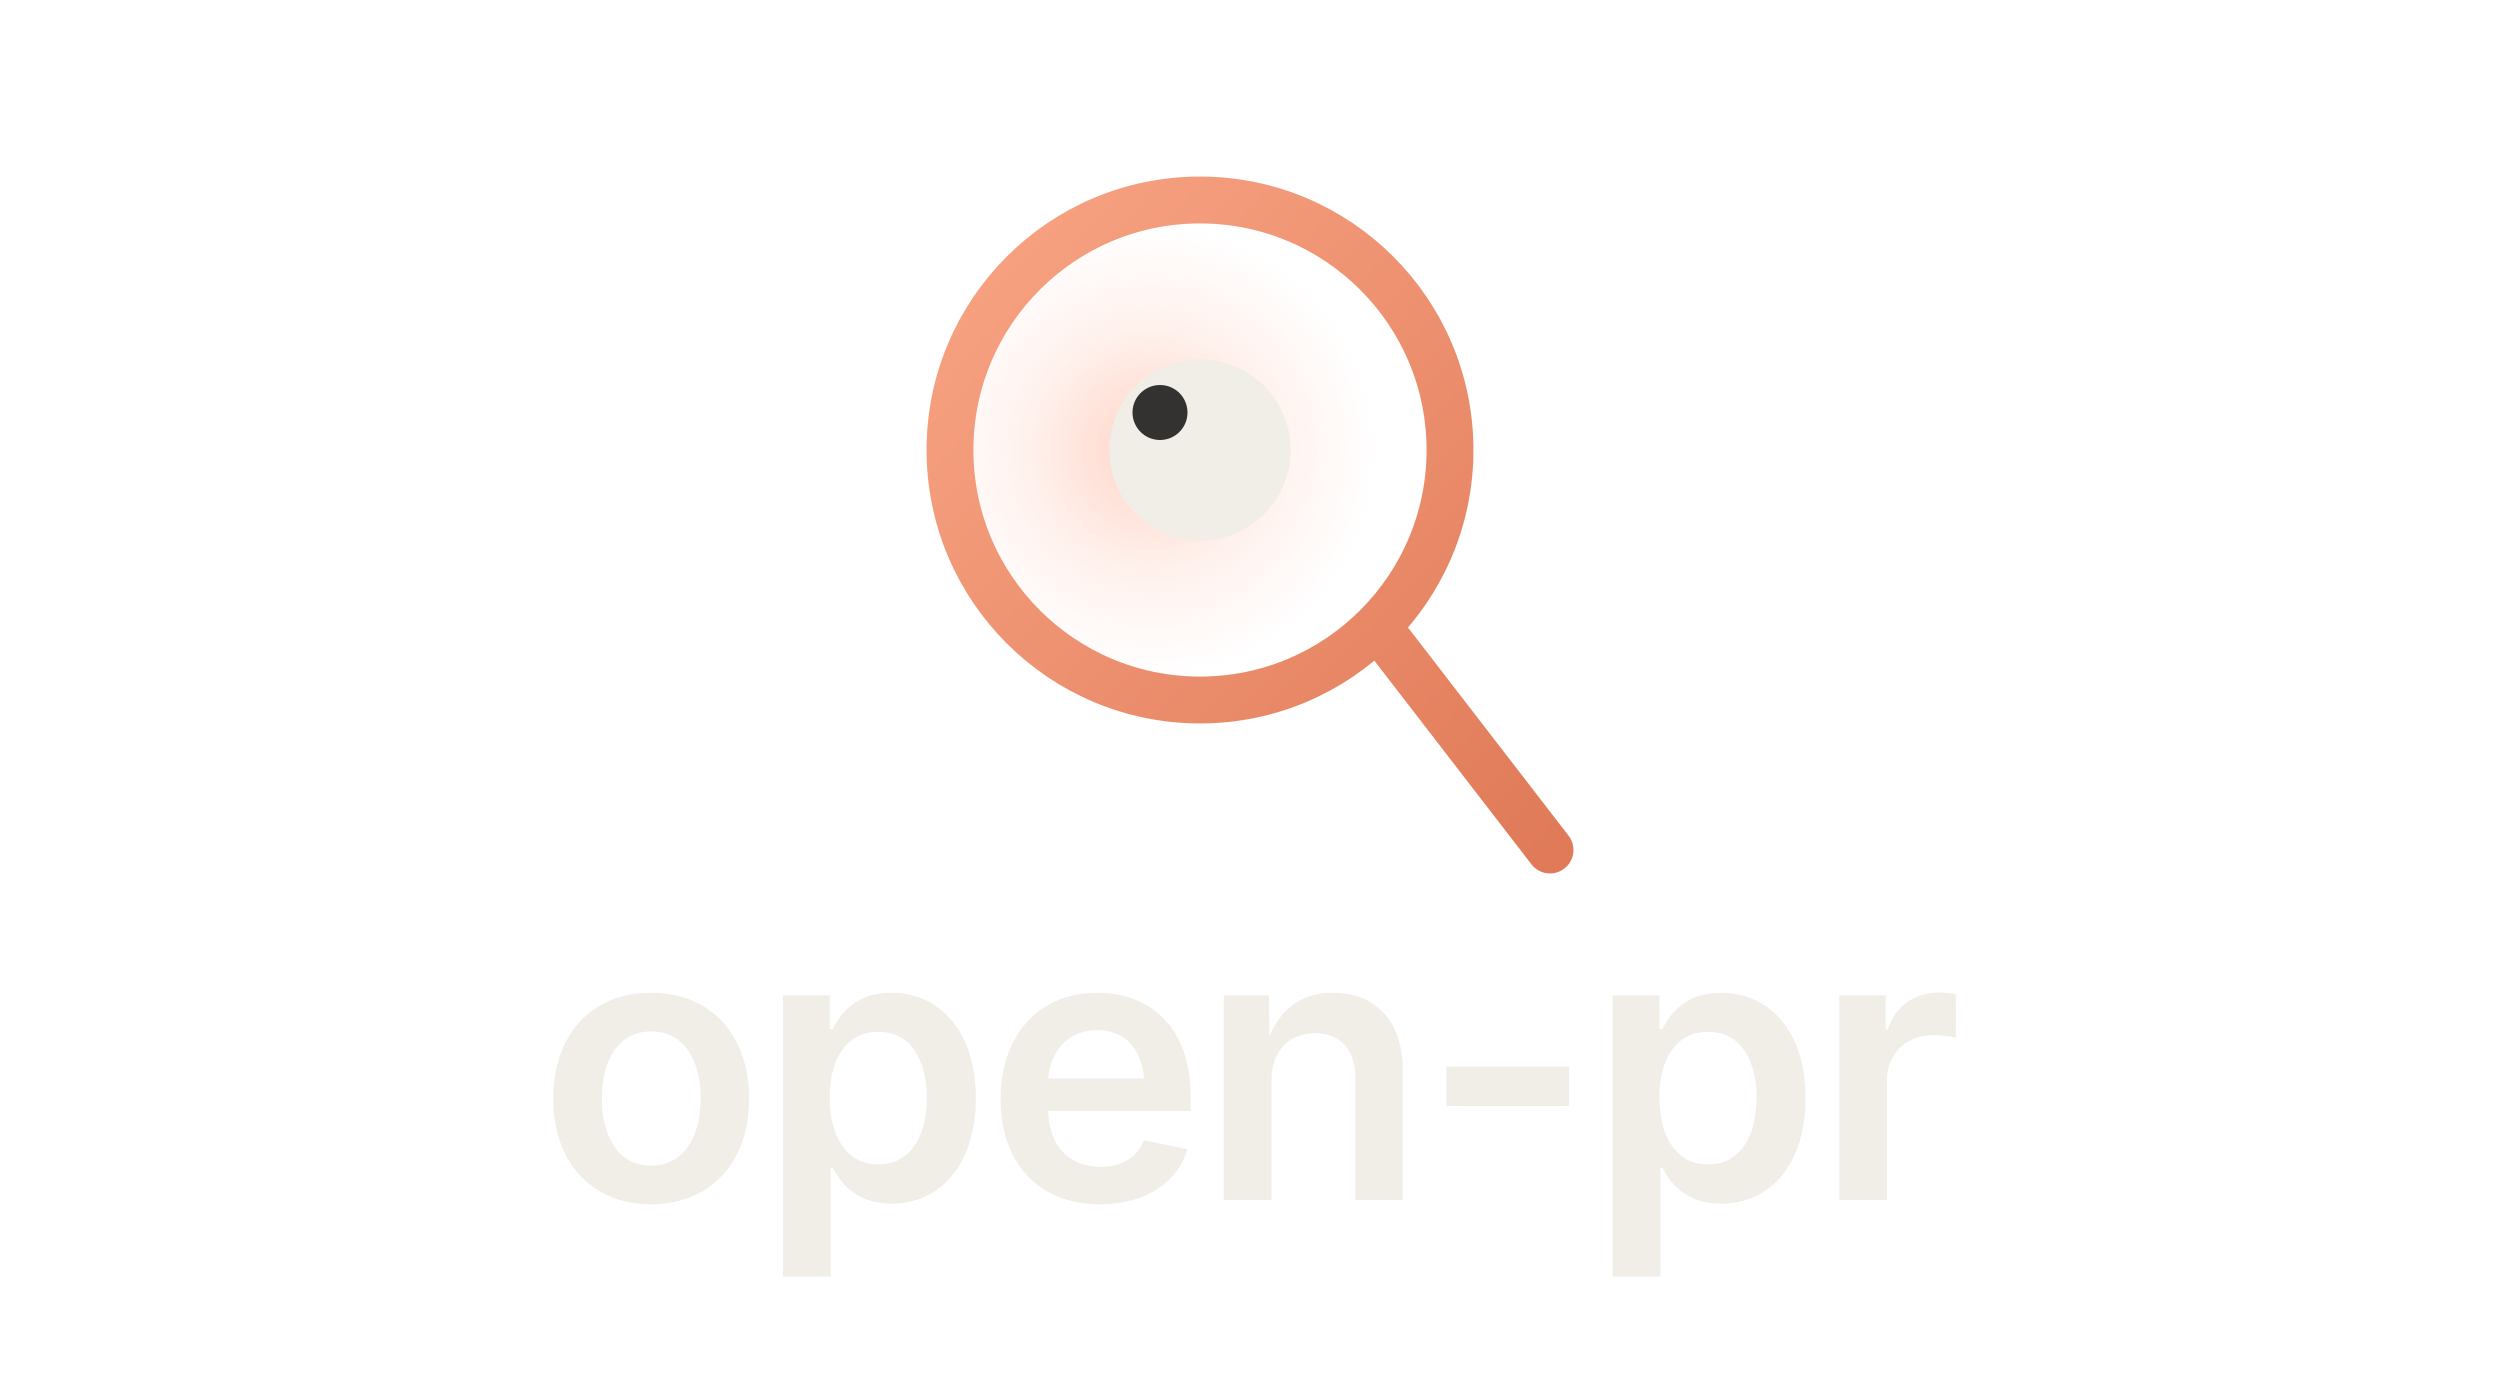
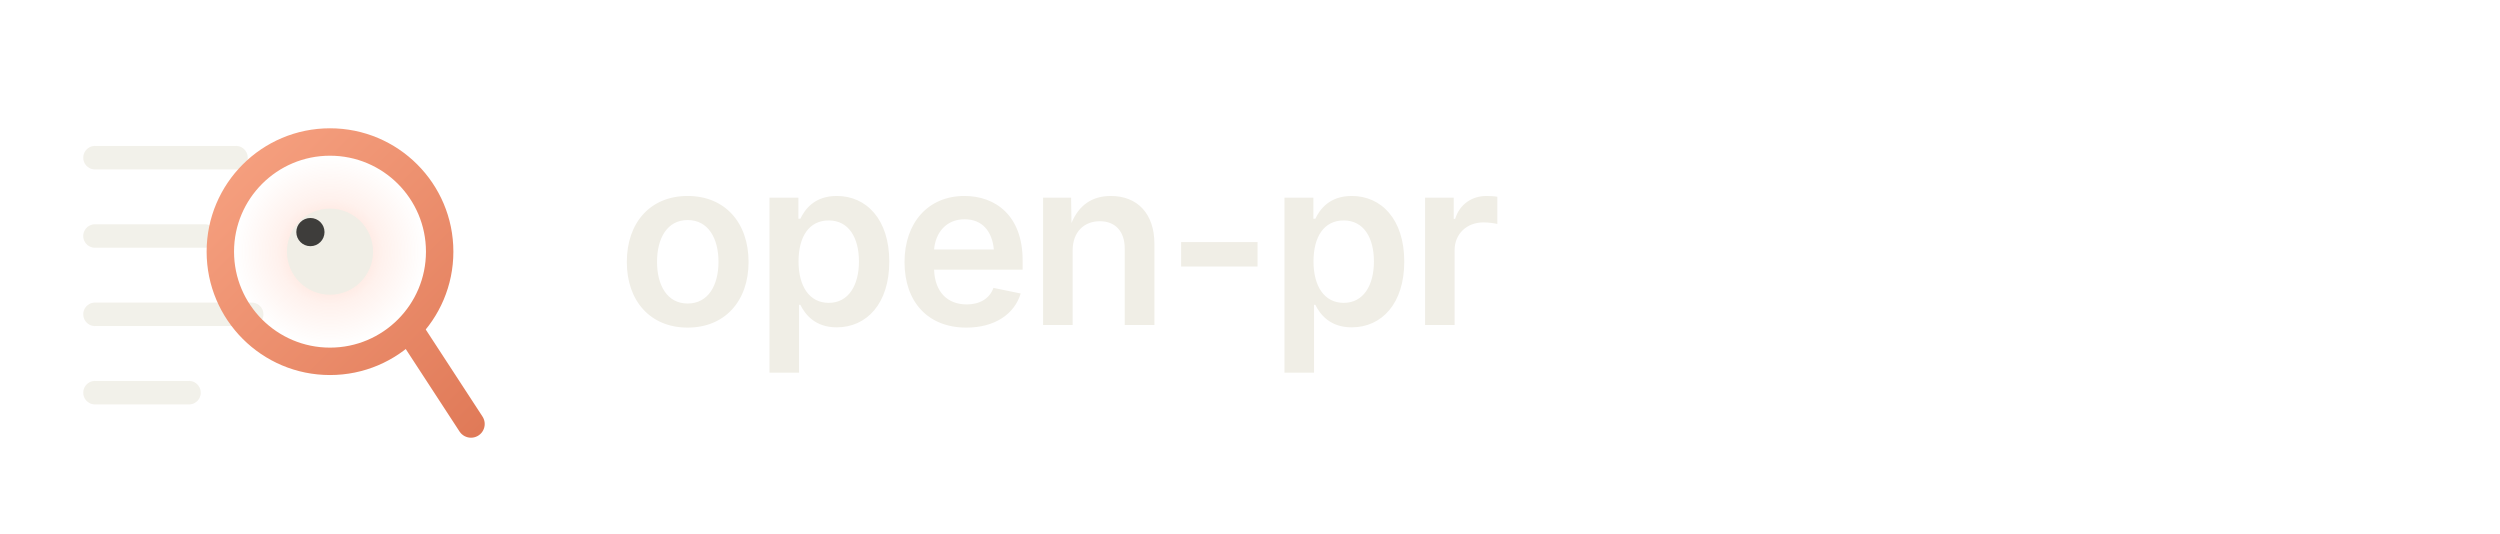
- <svg xmlns="http://www.w3.org/2000/svg" viewBox="0 0 200 110" role="img" aria-label="Open PullRequest">
+ <svg xmlns="http://www.w3.org/2000/svg" viewBox="0 0 300 64" role="img" aria-label="Open PullRequest">
  <defs>
-     <linearGradient id="accent" x1="64" y1="4" x2="130" y2="66" gradientUnits="userSpaceOnUse">
+     <linearGradient id="accent" x1="8" y1="8" x2="56" y2="56" gradientUnits="userSpaceOnUse">
      <stop stop-color="#FFB090" />
      <stop offset="1" stop-color="#E07A58" />
    </linearGradient>
-     <radialGradient id="glow" cx="96" cy="36" r="18.1" gradientUnits="userSpaceOnUse">
+     <radialGradient id="glow" cx="40" cy="30" r="12.2" gradientUnits="userSpaceOnUse">
      <stop stop-color="#FF8F6B" stop-opacity=".38" />
      <stop offset=".55" stop-color="#FF8F6B" stop-opacity=".12" />
      <stop offset="1" stop-color="#FF8F6B" stop-opacity="0" />
    </radialGradient>
  </defs>
-   <g transform="translate(-4 0)">
-     <circle cx="100" cy="36" r="18.1" fill="url(#glow)" />
-     <circle cx="100" cy="36" r="20" fill="none" stroke="url(#accent)" stroke-width="3.75" />
-     <circle cx="100" cy="36" r="7.25" fill="#F0EEE6" />
-     <circle cx="96.8" cy="33" r="2.2" fill="#1F1E1D" opacity=".9" />
-     <path d="M114.5 50.5 128 68" fill="none" stroke="url(#accent)" stroke-width="3.75" stroke-linecap="round" />
+   <g transform="translate(2 2) scale(0.94)">
+     <circle cx="40" cy="30" r="12.2" fill="url(#glow)" />
+     <path d="M10 18h18M10 28h14M10 38h20M10 48h12" fill="none" stroke="#F0EEE6" stroke-width="3" stroke-linecap="round" opacity=".85" />
+     <circle cx="40" cy="30" r="14" fill="none" stroke="url(#accent)" stroke-width="3.5" />
+     <circle cx="40" cy="30" r="5.5" fill="#F0EEE6" />
+     <circle cx="37.5" cy="27.5" r="1.8" fill="#1F1E1D" opacity=".85" />
+     <path d="M50.5 40.5 58 52" fill="none" stroke="url(#accent)" stroke-width="3.5" stroke-linecap="round" />
  </g>
-   <text x="100" y="96" text-anchor="middle" font-family="Inter, 'SF Pro Display', 'Helvetica Neue', Arial, sans-serif" font-size="30" font-weight="600" fill="#F0EEE6" letter-spacing="-0.6">open-pr</text>
+   <text x="74" y="39" font-family="Inter, 'SF Pro Display', 'Helvetica Neue', Arial, sans-serif" font-size="28" font-weight="600" fill="#F0EEE6" letter-spacing="-0.6">open-pr</text>
</svg>
